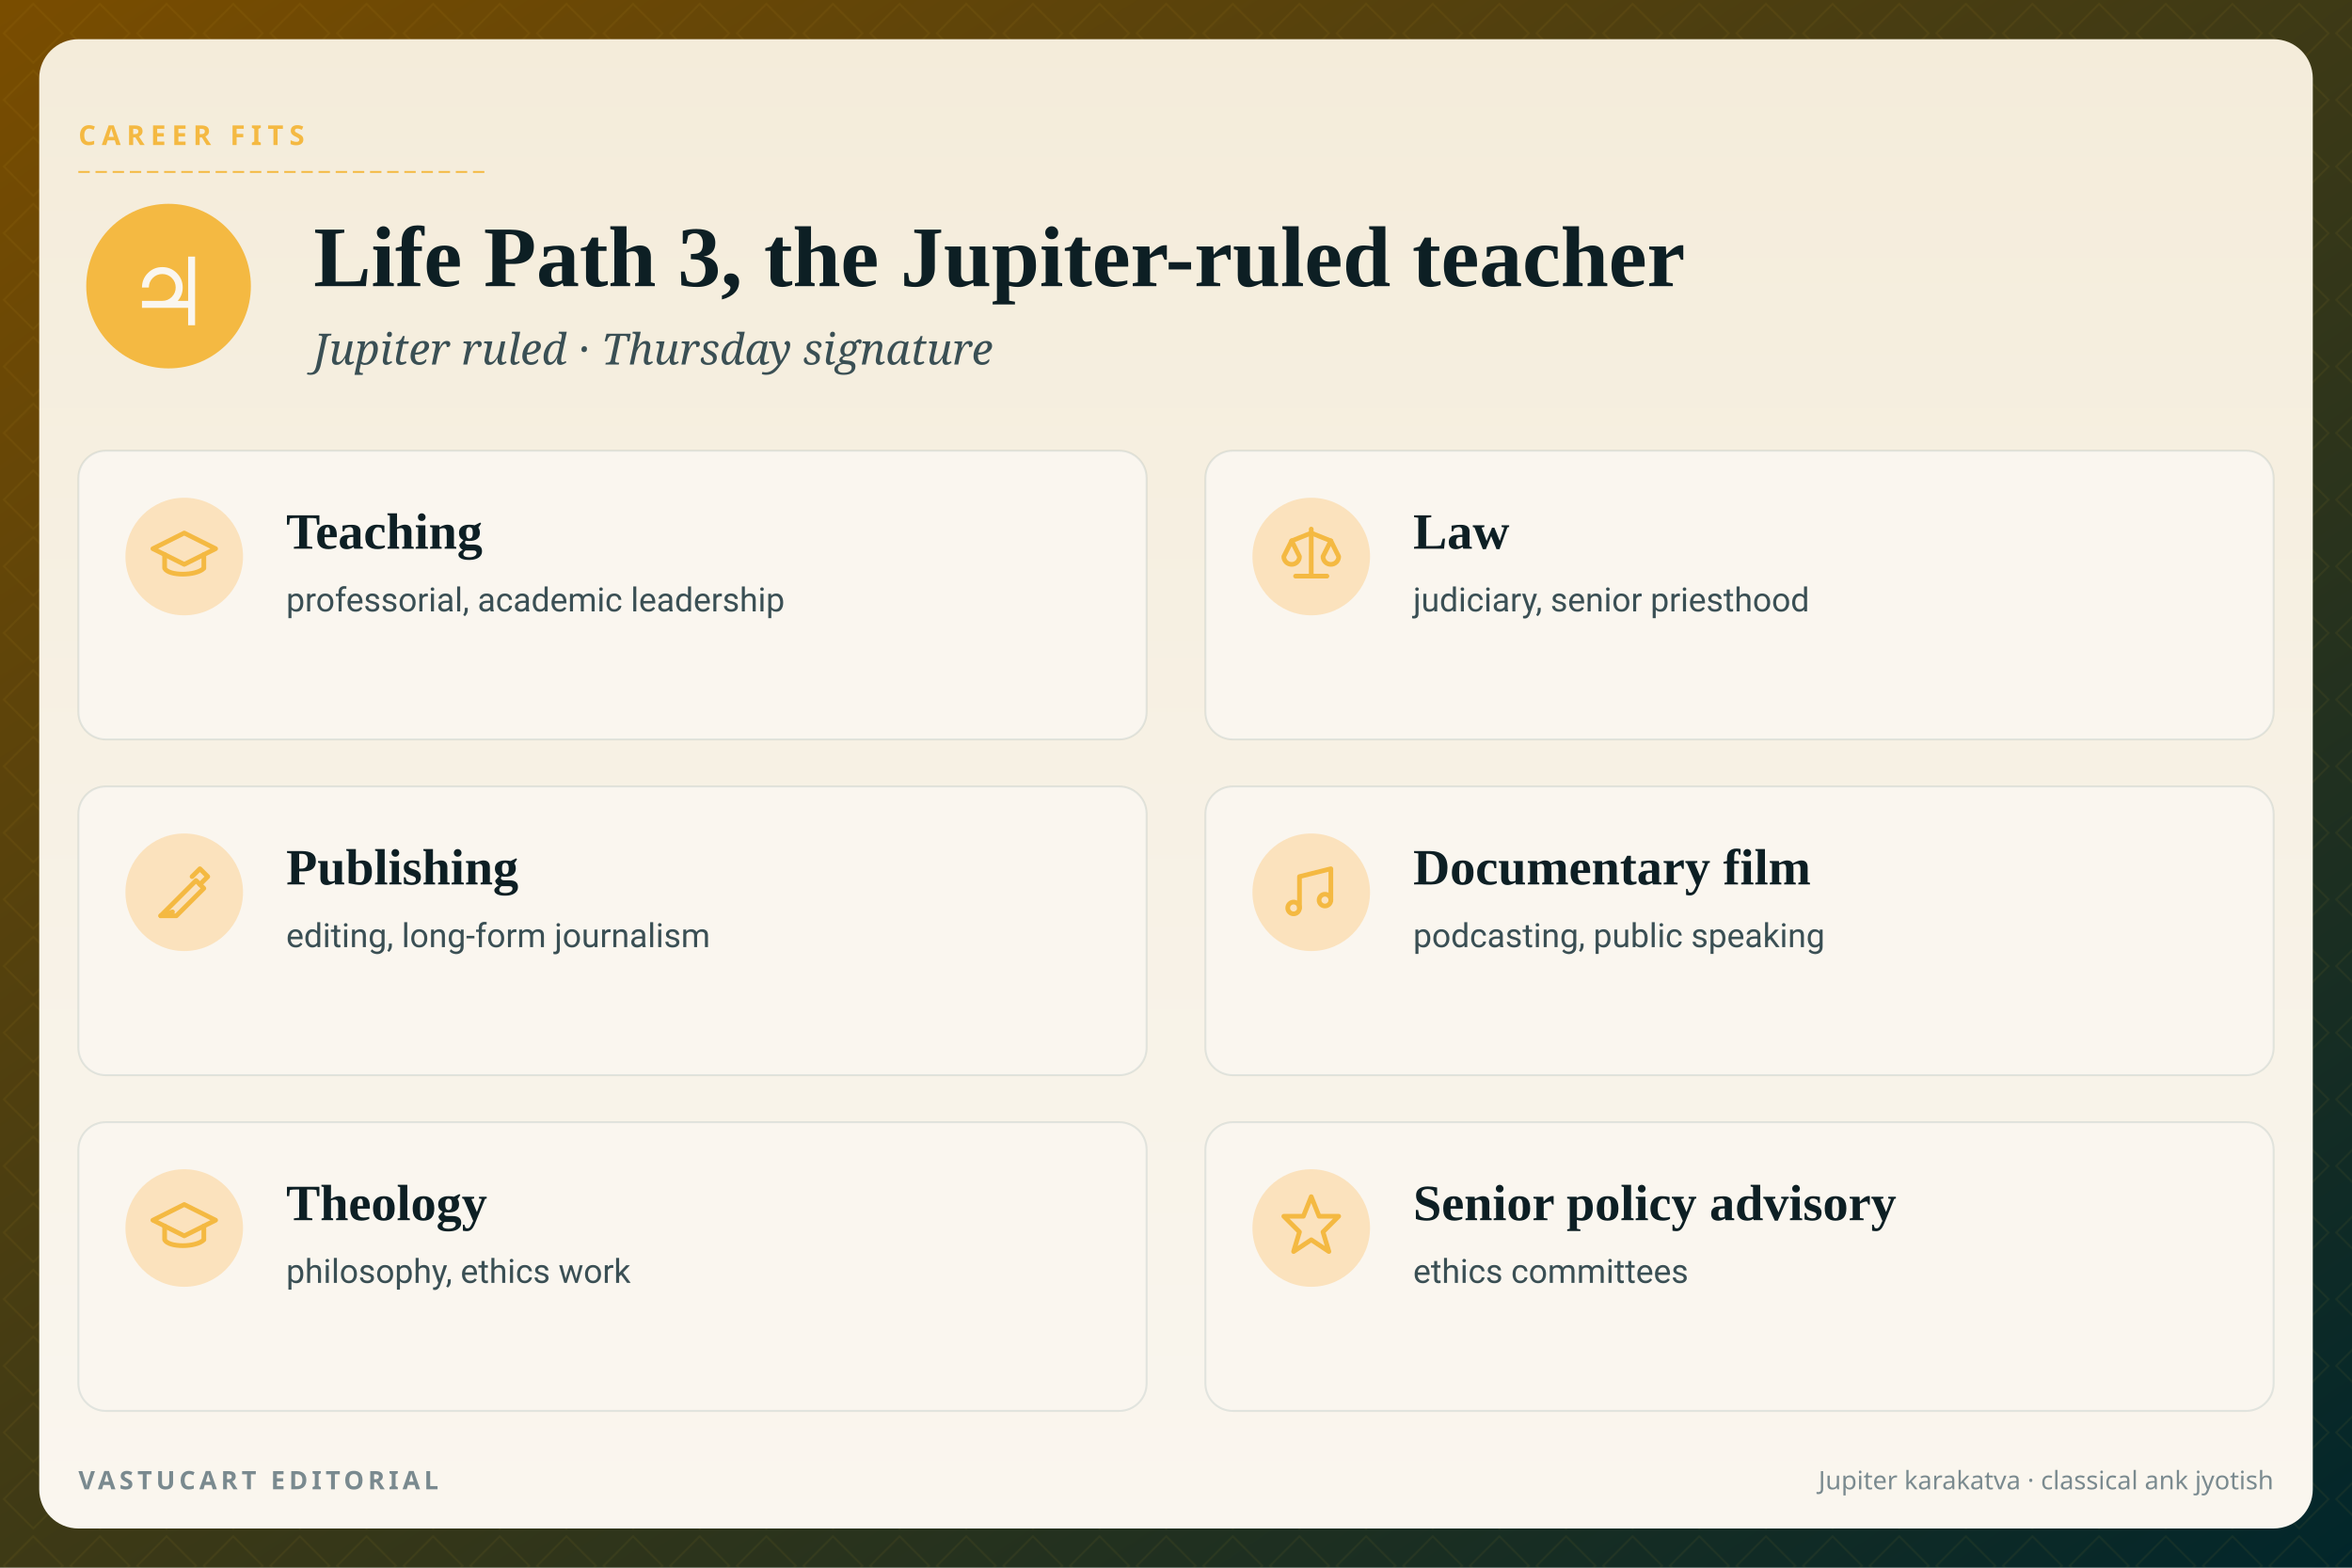
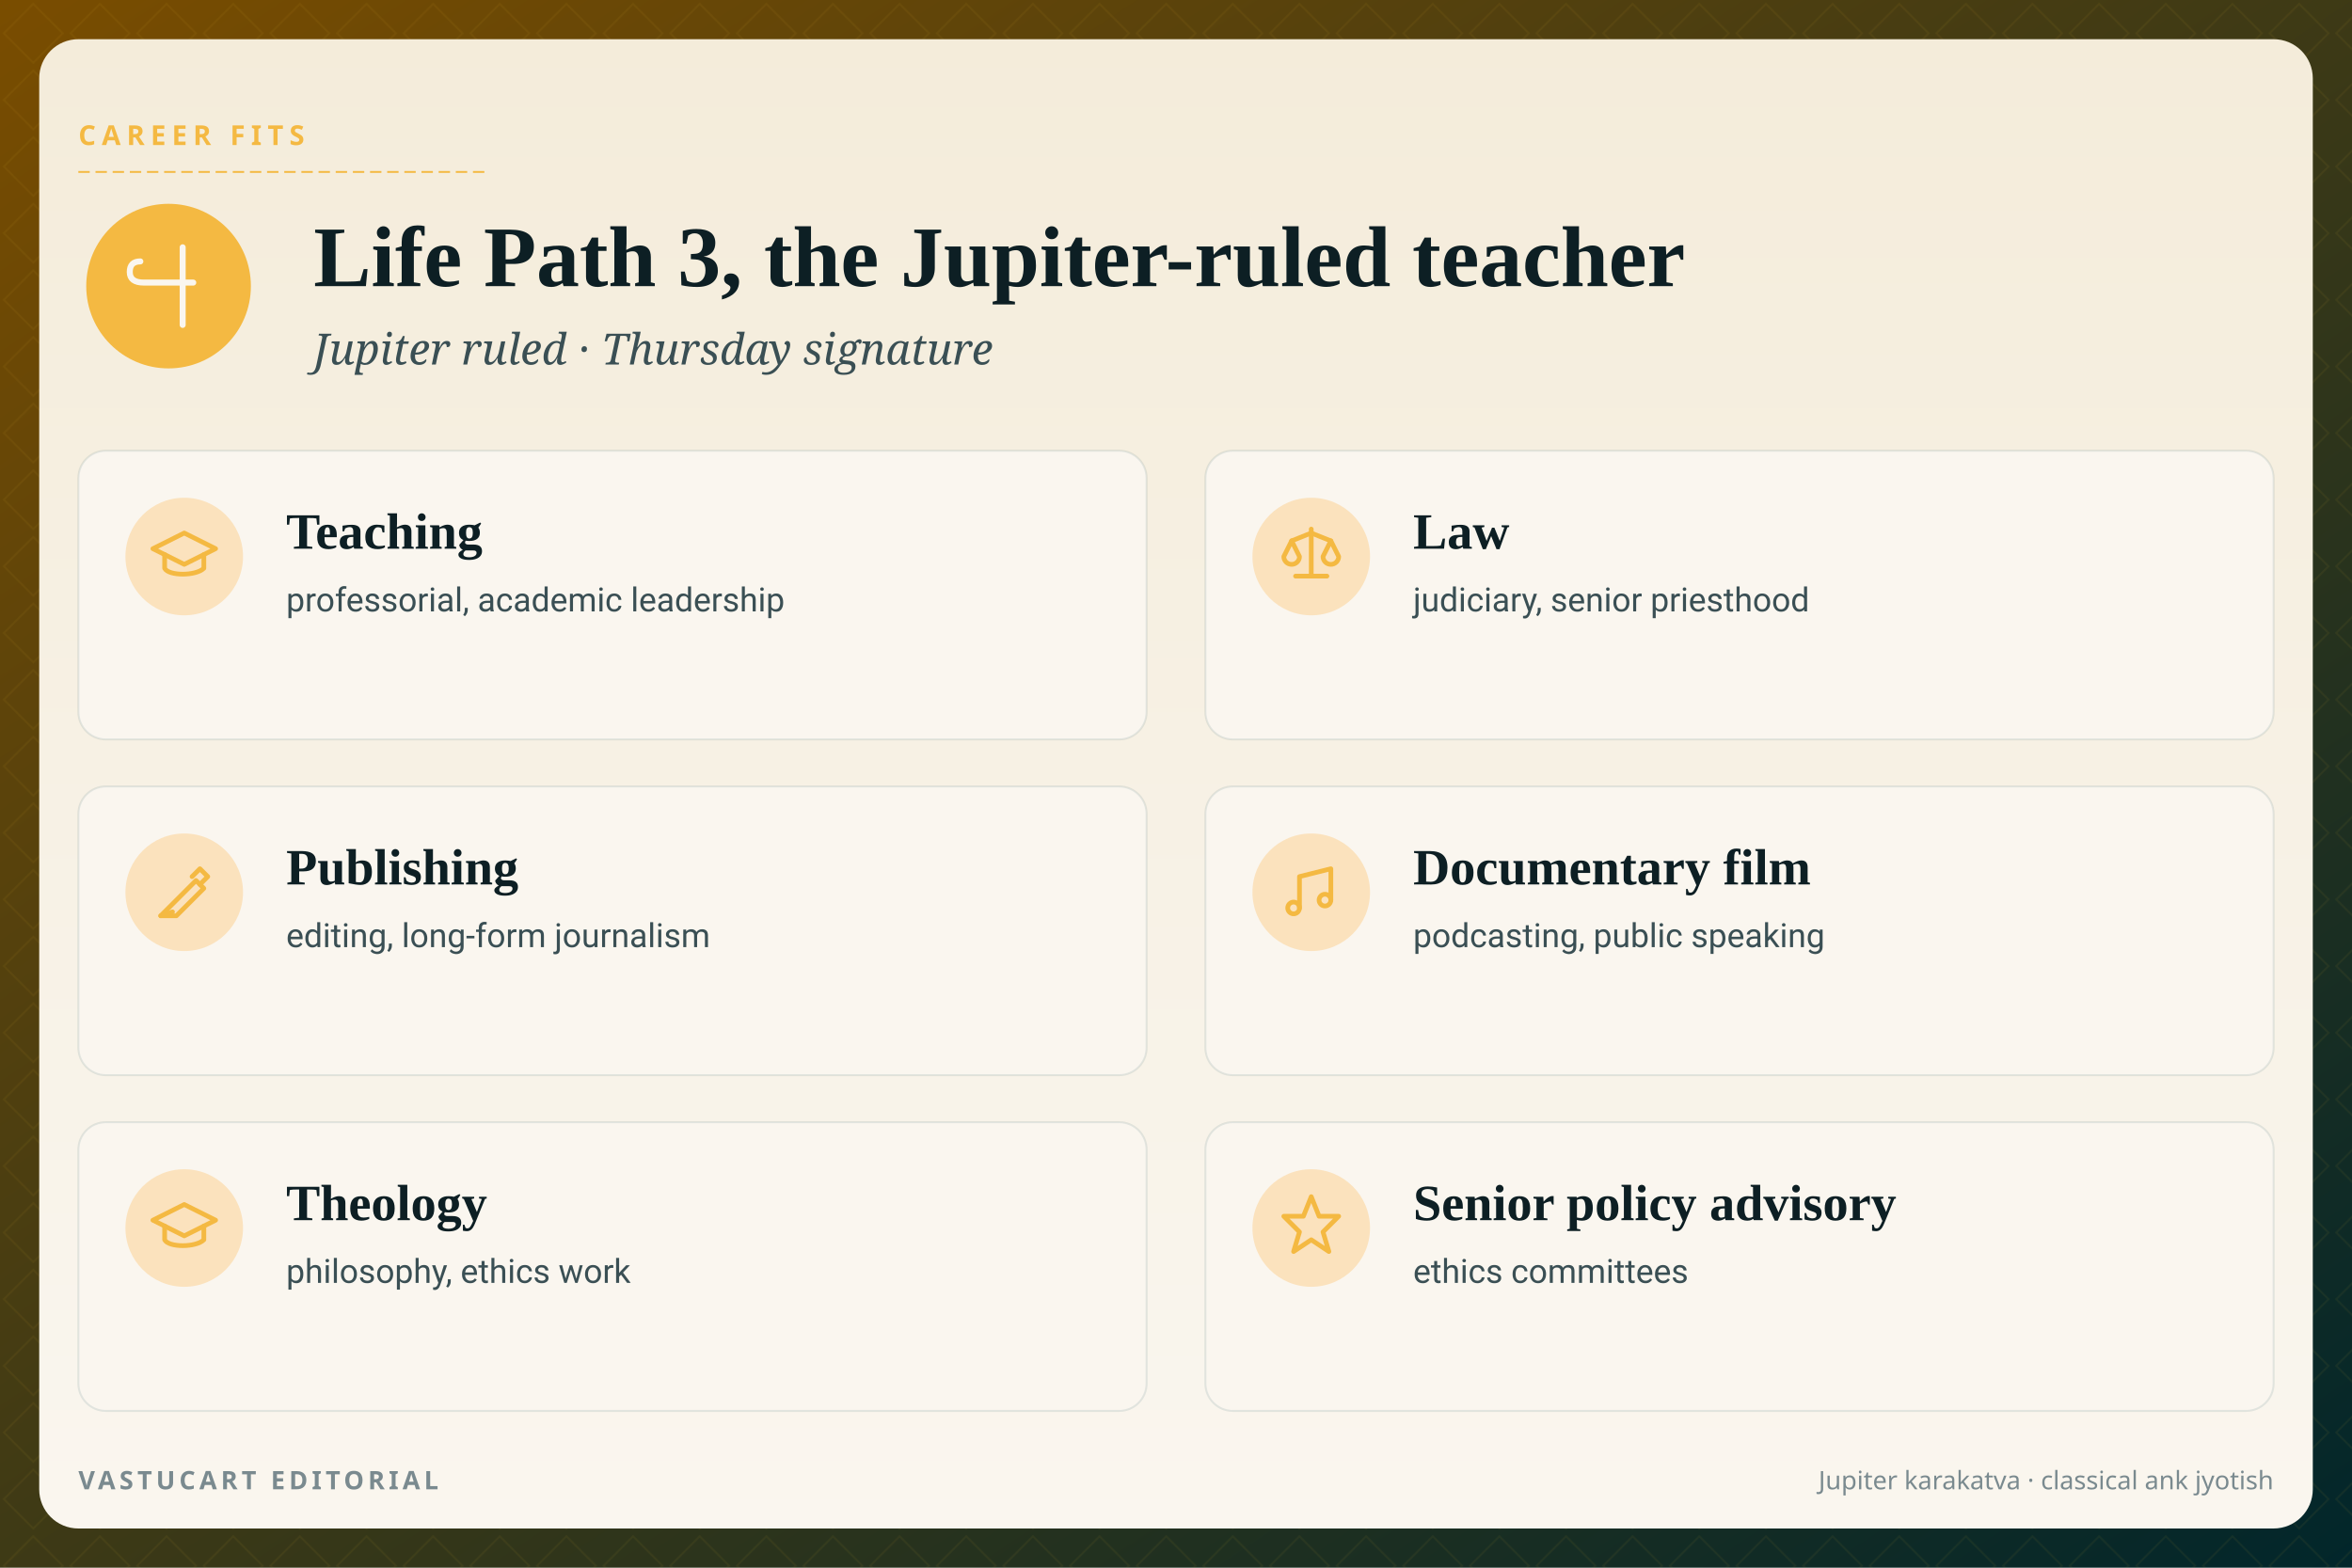
<svg xmlns="http://www.w3.org/2000/svg" viewBox="0 0 1200 800" role="img" aria-label="Life Path Number 3 career fits infographic for the Jupiter-ruled archetype">
  <defs>
    <linearGradient id="bg" x1="0" y1="0" x2="1" y2="1">
      <stop offset="0%" stop-color="#7a4d00" />
      <stop offset="100%" stop-color="#01262b" />
    </linearGradient>
    <linearGradient id="cardBg" x1="0" y1="0" x2="0" y2="1">
      <stop offset="0%" stop-color="#F4ECDA" />
      <stop offset="100%" stop-color="#faf6ef" />
    </linearGradient>
    <pattern id="diamondPattern" x="0" y="0" width="34" height="34" patternUnits="userSpaceOnUse">
      <path d="M17 2 L32 17 L17 32 L2 17 Z" fill="none" stroke="#f4b942" stroke-opacity="0.06" stroke-width="1" />
    </pattern>
  </defs>
  <rect width="1200" height="800" fill="url(#bg)" />
  <rect width="1200" height="800" fill="url(#diamondPattern)" />
  <rect x="20" y="20" width="1160" height="760" rx="20" fill="url(#cardBg)" />
  <g>
    <text x="40" y="74" font-family="system-ui, sans-serif" font-size="14" font-weight="700" letter-spacing="3" fill="#f4b942">CAREER FITS</text>
    <text x="40" y="86" font-family="system-ui, sans-serif" font-size="14" font-weight="700" letter-spacing="3" fill="#f4b942">________________________</text>
    <circle cx="86" cy="146" r="42" fill="#f4b942" />
-     <text x="86" y="166" text-anchor="middle" font-family="Georgia, serif" font-size="48" font-weight="700" fill="#faf6ef">♃</text>
+     <g transform="translate(86 146)">
+       <g transform="scale(0.9)">
+         <path d="M -16 -14 Q -22 -14 -22 -8 Q -22 -2 -14 -2 L 14 -2" stroke="#faf6ef" stroke-width="3.4" stroke-linecap="round" stroke-linejoin="round" fill="none" />
+         <path d="M 8 -22 L 8 22" stroke="#faf6ef" stroke-width="3.4" stroke-linecap="round" stroke-linejoin="round" fill="none" />
+       </g>
+     </g>
    <text x="160" y="146" font-family="Georgia, 'Times New Roman', serif" font-size="44" font-weight="700" fill="#0d1f24">Life Path 3, the Jupiter-ruled teacher</text>
    <text x="160" y="186" font-family="Georgia, serif" font-style="italic" font-size="22" fill="#3a4f54">Jupiter ruled · Thursday signature</text>
  </g>
  <g>
    <rect x="40" y="230" width="545" height="147.333" rx="14" fill="#faf6ef" stroke="rgba(1,63,71,0.10)" stroke-width="1" />
    <circle cx="94" cy="284" r="30" fill="#FBE2BD" />
    <g transform="translate(74 264)" color="#f4b942">
      <g fill="none" stroke="currentColor" stroke-width="2.4" stroke-linecap="round" stroke-linejoin="round">
        <path d="M4 16 L20 8 L36 16 L20 24 Z" />
        <path d="M10 19 V26 c2 4 16 4 20 0 V19" />
      </g>
    </g>
    <text x="146" y="280" font-family="Georgia, 'Times New Roman', serif" font-size="26" font-weight="700" fill="#0d1f24">Teaching</text>
    <text x="146" y="312" font-family="system-ui, -apple-system, 'Segoe UI', Roboto, sans-serif" font-size="17" fill="#3a4f54">professorial, academic leadership</text>
  </g>
  <g>
    <rect x="615" y="230" width="545" height="147.333" rx="14" fill="#faf6ef" stroke="rgba(1,63,71,0.10)" stroke-width="1" />
    <circle cx="669" cy="284" r="30" fill="#FBE2BD" />
    <g transform="translate(649 264)" color="#f4b942">
      <g fill="none" stroke="currentColor" stroke-width="2.4" stroke-linecap="round" stroke-linejoin="round">
        <path d="M20 6 L20 30" />
        <path d="M12 30 L28 30" />
        <path d="M10 12 L20 8 L30 12" />
        <path d="M6 20 a4 4 0 0 0 8 0 L10 12 Z" />
        <path d="M26 20 a4 4 0 0 0 8 0 L30 12 Z" />
      </g>
    </g>
    <text x="721" y="280" font-family="Georgia, 'Times New Roman', serif" font-size="26" font-weight="700" fill="#0d1f24">Law</text>
    <text x="721" y="312" font-family="system-ui, -apple-system, 'Segoe UI', Roboto, sans-serif" font-size="17" fill="#3a4f54">judiciary, senior priesthood</text>
  </g>
  <g>
    <rect x="40" y="401.333" width="545" height="147.333" rx="14" fill="#faf6ef" stroke="rgba(1,63,71,0.10)" stroke-width="1" />
    <circle cx="94" cy="455.333" r="30" fill="#FBE2BD" />
    <g transform="translate(74 435.3333)" color="#f4b942">
      <g fill="none" stroke="currentColor" stroke-width="2.4" stroke-linecap="round" stroke-linejoin="round">
        <path d="M8 32 L12 28 L26 14 L30 18 L16 32 Z" />
        <path d="M24 12 L28 8 L32 12 L28 16" />
        <path d="M8 32 L14 30" />
      </g>
    </g>
    <text x="146" y="451.333" font-family="Georgia, 'Times New Roman', serif" font-size="26" font-weight="700" fill="#0d1f24">Publishing</text>
    <text x="146" y="483.333" font-family="system-ui, -apple-system, 'Segoe UI', Roboto, sans-serif" font-size="17" fill="#3a4f54">editing, long-form journalism</text>
  </g>
  <g>
    <rect x="615" y="401.333" width="545" height="147.333" rx="14" fill="#faf6ef" stroke="rgba(1,63,71,0.10)" stroke-width="1" />
    <circle cx="669" cy="455.333" r="30" fill="#FBE2BD" />
    <g transform="translate(649 435.3333)" color="#f4b942">
      <g fill="none" stroke="currentColor" stroke-width="2.4" stroke-linecap="round" stroke-linejoin="round">
        <path d="M14 28 V12 L30 8 V24" />
        <circle cx="11" cy="28" r="3" />
        <circle cx="27" cy="24" r="3" />
      </g>
    </g>
    <text x="721" y="451.333" font-family="Georgia, 'Times New Roman', serif" font-size="26" font-weight="700" fill="#0d1f24">Documentary film</text>
    <text x="721" y="483.333" font-family="system-ui, -apple-system, 'Segoe UI', Roboto, sans-serif" font-size="17" fill="#3a4f54">podcasting, public speaking</text>
  </g>
  <g>
    <rect x="40" y="572.667" width="545" height="147.333" rx="14" fill="#faf6ef" stroke="rgba(1,63,71,0.10)" stroke-width="1" />
    <circle cx="94" cy="626.667" r="30" fill="#FBE2BD" />
    <g transform="translate(74 606.6667)" color="#f4b942">
      <g fill="none" stroke="currentColor" stroke-width="2.4" stroke-linecap="round" stroke-linejoin="round">
        <path d="M4 16 L20 8 L36 16 L20 24 Z" />
        <path d="M10 19 V26 c2 4 16 4 20 0 V19" />
      </g>
    </g>
    <text x="146" y="622.667" font-family="Georgia, 'Times New Roman', serif" font-size="26" font-weight="700" fill="#0d1f24">Theology</text>
    <text x="146" y="654.667" font-family="system-ui, -apple-system, 'Segoe UI', Roboto, sans-serif" font-size="17" fill="#3a4f54">philosophy, ethics work</text>
  </g>
  <g>
    <rect x="615" y="572.667" width="545" height="147.333" rx="14" fill="#faf6ef" stroke="rgba(1,63,71,0.10)" stroke-width="1" />
    <circle cx="669" cy="626.667" r="30" fill="#FBE2BD" />
    <g transform="translate(649 606.6667)" color="#f4b942">
      <g fill="none" stroke="currentColor" stroke-width="2.4" stroke-linecap="round" stroke-linejoin="round">
        <path d="M20 4 L24 14 L34 14 L26 22 L29 32 L20 26 L11 32 L14 22 L6 14 L16 14 Z" />
      </g>
    </g>
    <text x="721" y="622.667" font-family="Georgia, 'Times New Roman', serif" font-size="26" font-weight="700" fill="#0d1f24">Senior policy advisory</text>
    <text x="721" y="654.667" font-family="system-ui, -apple-system, 'Segoe UI', Roboto, sans-serif" font-size="17" fill="#3a4f54">ethics committees</text>
  </g>
  <text x="40" y="760" font-family="system-ui, sans-serif" font-size="13" font-weight="600" letter-spacing="2" fill="#7a8a8f">VASTUCART EDITORIAL</text>
  <text x="1160" y="760" text-anchor="end" font-family="system-ui, sans-serif" font-size="13" fill="#7a8a8f">Jupiter karakatva · classical ank jyotish</text>
</svg>
